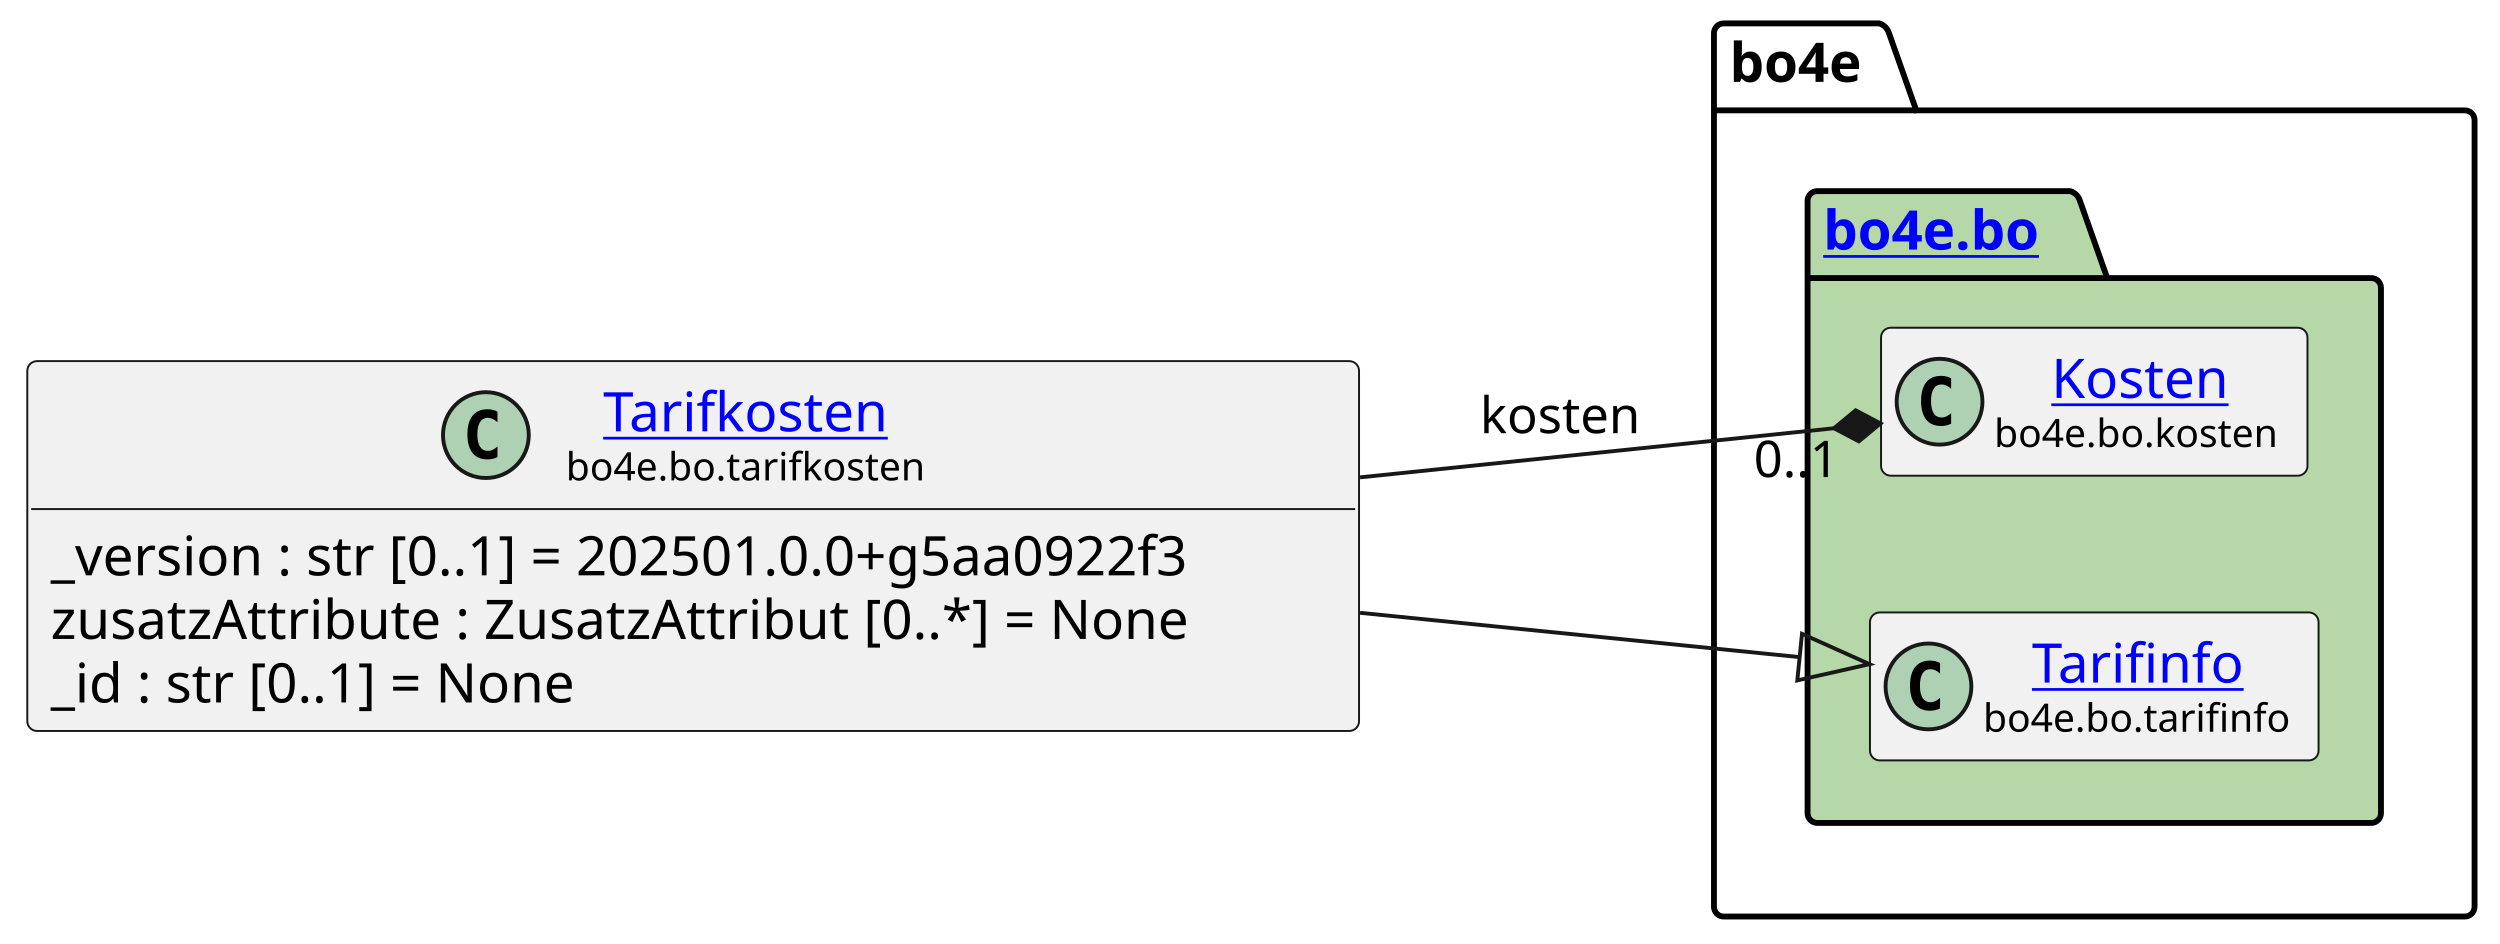
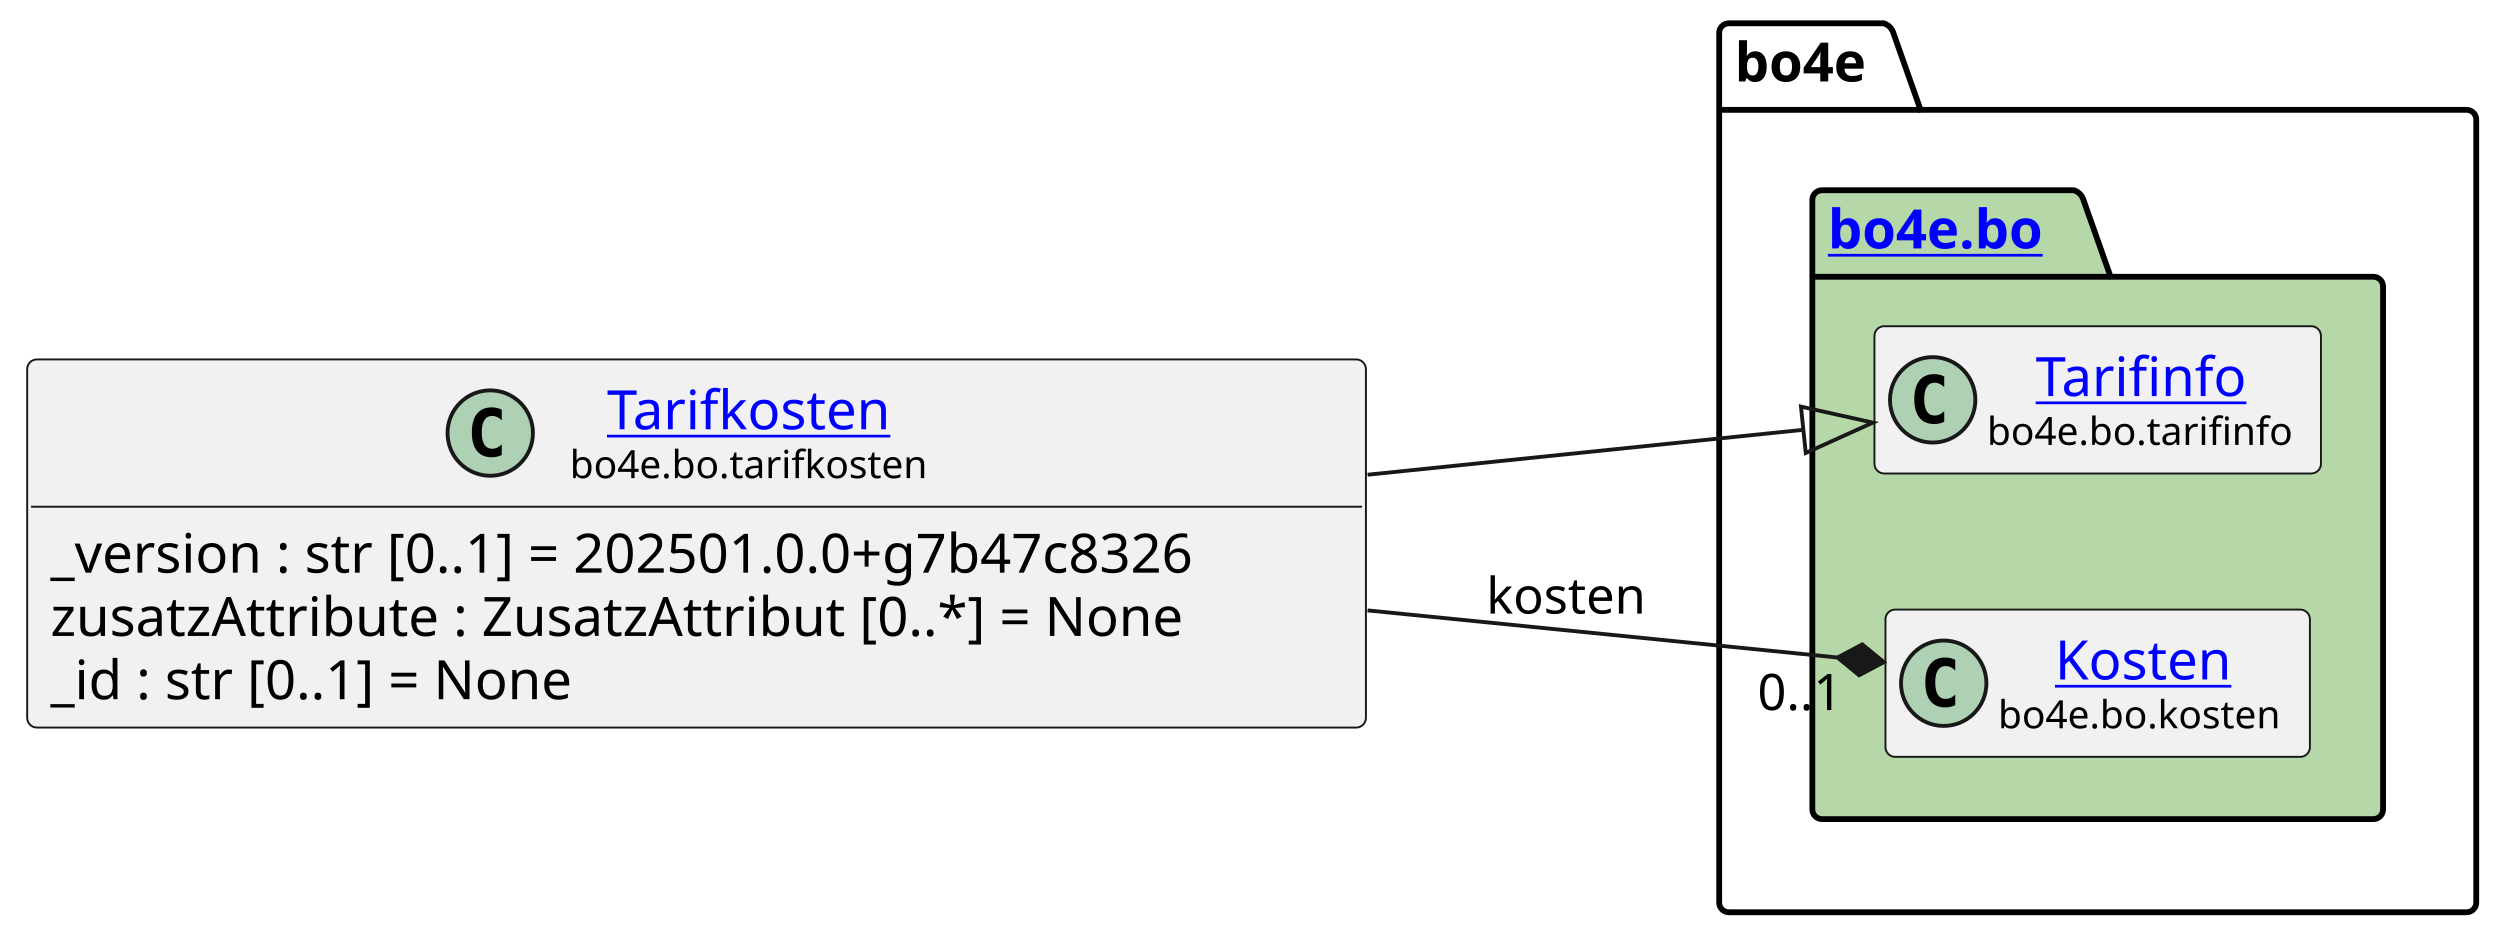
- <svg xmlns="http://www.w3.org/2000/svg" xmlns:xlink="http://www.w3.org/1999/xlink" contentStyleType="text/css" data-diagram-type="CLASS" height="242px" preserveAspectRatio="none" style="width:641px;height:242px;background:#FFFFFF;" version="1.1" viewBox="0 0 641 242" width="641px" zoomAndPan="magnify">
+ <svg xmlns="http://www.w3.org/2000/svg" xmlns:xlink="http://www.w3.org/1999/xlink" contentStyleType="text/css" data-diagram-type="CLASS" height="242px" preserveAspectRatio="none" style="width:644px;height:242px;background:#FFFFFF;" version="1.1" viewBox="0 0 644 242" width="644px" zoomAndPan="magnify">
  <defs />
  <g>
    <g class="cluster" data-entity="bo4e" data-source-line="10" data-uid="ent0005" id="cluster_bo4e">
-       <path d="M441.96,6 L481.836,6 A3.75,3.75 0 0 1 484.336,8.5 L491.336,28.297 L631.98,28.297 A2.5,2.5 0 0 1 634.48,30.797 L634.48,232.5 A2.5,2.5 0 0 1 631.98,235 L441.96,235 A2.5,2.5 0 0 1 439.46,232.5 L439.46,8.5 A2.5,2.5 0 0 1 441.96,6" fill="none" style="stroke:#000000;stroke-width:1.5;" />
-       <line style="stroke:#000000;stroke-width:1.5;" x1="439.46" x2="491.336" y1="28.297" y2="28.297" />
-       <text fill="#000000" font-family="sans-serif" font-size="14" font-weight="bold" lengthAdjust="spacing" textLength="38.876" x="443.46" y="20.995">bo4e</text>
+       <path d="M445.36,6 L485.236,6 A3.75,3.75 0 0 1 487.736,8.5 L494.736,28.297 L635.38,28.297 A2.5,2.5 0 0 1 637.88,30.797 L637.88,232.5 A2.5,2.5 0 0 1 635.38,235 L445.36,235 A2.5,2.5 0 0 1 442.86,232.5 L442.86,8.5 A2.5,2.5 0 0 1 445.36,6" fill="none" style="stroke:#000000;stroke-width:1.5;" />
+       <line style="stroke:#000000;stroke-width:1.5;" x1="442.86" x2="494.736" y1="28.297" y2="28.297" />
+       <text fill="#000000" font-family="sans-serif" font-size="14" font-weight="bold" lengthAdjust="spacing" textLength="38.876" x="446.86" y="20.995">bo4e</text>
    </g>
    <g class="cluster" data-entity="bo" data-source-line="9" data-uid="ent0003" id="cluster_bo">
-       <path d="M465.96,49 L530.794,49 A3.75,3.75 0 0 1 533.294,51.5 L540.294,71.297 L607.98,71.297 A2.5,2.5 0 0 1 610.48,73.797 L610.48,208.5 A2.5,2.5 0 0 1 607.98,211 L465.96,211 A2.5,2.5 0 0 1 463.46,208.5 L463.46,51.5 A2.5,2.5 0 0 1 465.96,49" fill="#B6D7A8" style="stroke:#000000;stroke-width:1.5;" />
-       <line style="stroke:#000000;stroke-width:1.5;" x1="463.46" x2="540.294" y1="71.297" y2="71.297" />
+       <path d="M469.36,49 L534.194,49 A3.75,3.75 0 0 1 536.694,51.5 L543.694,71.297 L611.38,71.297 A2.5,2.5 0 0 1 613.88,73.797 L613.88,208.5 A2.5,2.5 0 0 1 611.38,211 L469.36,211 A2.5,2.5 0 0 1 466.86,208.5 L466.86,51.5 A2.5,2.5 0 0 1 469.36,49" fill="#B6D7A8" style="stroke:#000000;stroke-width:1.5;" />
+       <line style="stroke:#000000;stroke-width:1.5;" x1="466.86" x2="543.694" y1="71.297" y2="71.297" />
      <a href="file:////home/runner/work/BO4E-python/BO4E-python/docs/../.tox/docs/tmp/html/api/bo4e.bo.html" target="_top" title="file:////home/runner/work/BO4E-python/BO4E-python/docs/../.tox/docs/tmp/html/api/bo4e.bo.html" xlink:actuate="onRequest" xlink:href="file:////home/runner/work/BO4E-python/BO4E-python/docs/../.tox/docs/tmp/html/api/bo4e.bo.html" xlink:show="new" xlink:title="file:////home/runner/work/BO4E-python/BO4E-python/docs/../.tox/docs/tmp/html/api/bo4e.bo.html" xlink:type="simple">
-         <text fill="#0000FF" font-family="sans-serif" font-size="14" font-weight="bold" lengthAdjust="spacing" text-decoration="underline" textLength="63.834" x="467.46" y="63.995">bo4e.bo</text>
+         <text fill="#0000FF" font-family="sans-serif" font-size="14" font-weight="bold" lengthAdjust="spacing" text-decoration="underline" textLength="63.834" x="470.86" y="63.995">bo4e.bo</text>
      </a>
    </g>
-     <g class="entity" data-entity="Kosten" data-source-line="10" data-uid="ent0004" id="entity_Kosten">
-       <rect fill="#F1F1F1" height="37.938" rx="2.5" ry="2.5" style="stroke:#181818;stroke-width:0.5;" width="109.334" x="482.3" y="84.03" />
-       <ellipse cx="497.3" cy="102.999" fill="#ADD1B2" rx="11" ry="11" style="stroke:#181818;stroke-width:1;" />
-       <path d="M500.269,108.639 Q499.691,108.936 499.05,109.077 Q498.409,109.233 497.706,109.233 Q495.206,109.233 493.878,107.593 Q492.566,105.936 492.566,102.811 Q492.566,99.686 493.878,98.03 Q495.206,96.374 497.706,96.374 Q498.409,96.374 499.05,96.53 Q499.706,96.686 500.269,96.983 L500.269,99.702 Q499.644,99.124 499.05,98.858 Q498.456,98.577 497.831,98.577 Q496.488,98.577 495.8,99.655 Q495.113,100.718 495.113,102.811 Q495.113,104.905 495.8,105.983 Q496.488,107.046 497.831,107.046 Q498.456,107.046 499.05,106.78 Q499.644,106.499 500.269,105.921 L500.269,108.639 Z " fill="#000000" />
+     <g class="entity" data-entity="Tarifinfo" data-source-line="10" data-uid="ent0004" id="entity_Tarifinfo">
+       <rect fill="#F1F1F1" height="37.938" rx="2.5" ry="2.5" style="stroke:#181818;stroke-width:0.5;" width="115.018" x="482.86" y="84.03" />
+       <ellipse cx="497.86" cy="102.999" fill="#ADD1B2" rx="11" ry="11" style="stroke:#181818;stroke-width:1;" />
+       <path d="M500.829,108.639 Q500.251,108.936 499.61,109.077 Q498.969,109.233 498.266,109.233 Q495.766,109.233 494.438,107.593 Q493.126,105.936 493.126,102.811 Q493.126,99.686 494.438,98.03 Q495.766,96.374 498.266,96.374 Q498.969,96.374 499.61,96.53 Q500.266,96.686 500.829,96.983 L500.829,99.702 Q500.204,99.124 499.61,98.858 Q499.016,98.577 498.391,98.577 Q497.048,98.577 496.36,99.655 Q495.673,100.718 495.673,102.811 Q495.673,104.905 496.36,105.983 Q497.048,107.046 498.391,107.046 Q499.016,107.046 499.61,106.78 Q500.204,106.499 500.829,105.921 L500.829,108.639 Z " fill="#000000" />
+       <a href="file:////home/runner/work/BO4E-python/BO4E-python/docs/../.tox/docs/tmp/html/api/bo4e.bo.html#bo4e.bo.tarifinfo.Tarifinfo" target="_top" title="file:////home/runner/work/BO4E-python/BO4E-python/docs/../.tox/docs/tmp/html/api/bo4e.bo.html#bo4e.bo.tarifinfo.Tarifinfo" xlink:actuate="onRequest" xlink:href="file:////home/runner/work/BO4E-python/BO4E-python/docs/../.tox/docs/tmp/html/api/bo4e.bo.html#bo4e.bo.tarifinfo.Tarifinfo" xlink:show="new" xlink:title="file:////home/runner/work/BO4E-python/BO4E-python/docs/../.tox/docs/tmp/html/api/bo4e.bo.html#bo4e.bo.tarifinfo.Tarifinfo" xlink:type="simple">
+         <text fill="#0000FF" font-family="sans-serif" font-size="14" lengthAdjust="spacing" text-decoration="underline" textLength="57.962" x="524.388" y="102.025">Tarifinfo</text>
+       </a>
+       <text fill="#000000" font-family="sans-serif" font-size="10" lengthAdjust="spacing" textLength="83.018" x="511.86" y="114.609">bo4e.bo.tarifinfo</text>
+     </g>
+     <g class="entity" data-entity="Kosten" data-source-line="11" data-uid="ent0006" id="entity_Kosten">
+       <rect fill="#F1F1F1" height="37.938" rx="2.5" ry="2.5" style="stroke:#181818;stroke-width:0.5;" width="109.334" x="485.7" y="157.03" />
+       <ellipse cx="500.7" cy="175.999" fill="#ADD1B2" rx="11" ry="11" style="stroke:#181818;stroke-width:1;" />
+       <path d="M503.669,181.639 Q503.091,181.936 502.45,182.077 Q501.809,182.233 501.106,182.233 Q498.606,182.233 497.278,180.593 Q495.966,178.936 495.966,175.811 Q495.966,172.686 497.278,171.03 Q498.606,169.374 501.106,169.374 Q501.809,169.374 502.45,169.53 Q503.106,169.686 503.669,169.983 L503.669,172.702 Q503.044,172.124 502.45,171.858 Q501.856,171.577 501.231,171.577 Q499.887,171.577 499.2,172.655 Q498.512,173.718 498.512,175.811 Q498.512,177.905 499.2,178.983 Q499.887,180.046 501.231,180.046 Q501.856,180.046 502.45,179.78 Q503.044,179.499 503.669,178.921 L503.669,181.639 Z " fill="#000000" />
      <a href="file:////home/runner/work/BO4E-python/BO4E-python/docs/../.tox/docs/tmp/html/api/bo4e.bo.html#bo4e.bo.kosten.Kosten" target="_top" title="file:////home/runner/work/BO4E-python/BO4E-python/docs/../.tox/docs/tmp/html/api/bo4e.bo.html#bo4e.bo.kosten.Kosten" xlink:actuate="onRequest" xlink:href="file:////home/runner/work/BO4E-python/BO4E-python/docs/../.tox/docs/tmp/html/api/bo4e.bo.html#bo4e.bo.kosten.Kosten" xlink:show="new" xlink:title="file:////home/runner/work/BO4E-python/BO4E-python/docs/../.tox/docs/tmp/html/api/bo4e.bo.html#bo4e.bo.kosten.Kosten" xlink:type="simple">
-         <text fill="#0000FF" font-family="sans-serif" font-size="14" lengthAdjust="spacing" text-decoration="underline" textLength="48.016" x="525.959" y="102.025">Kosten</text>
+         <text fill="#0000FF" font-family="sans-serif" font-size="14" lengthAdjust="spacing" text-decoration="underline" textLength="48.016" x="529.359" y="175.025">Kosten</text>
      </a>
-       <text fill="#000000" font-family="sans-serif" font-size="10" lengthAdjust="spacing" textLength="77.334" x="511.3" y="114.609">bo4e.bo.kosten</text>
-     </g>
-     <g class="entity" data-entity="Tarifinfo" data-source-line="11" data-uid="ent0006" id="entity_Tarifinfo">
-       <rect fill="#F1F1F1" height="37.938" rx="2.5" ry="2.5" style="stroke:#181818;stroke-width:0.5;" width="115.018" x="479.46" y="157.03" />
-       <ellipse cx="494.46" cy="175.999" fill="#ADD1B2" rx="11" ry="11" style="stroke:#181818;stroke-width:1;" />
-       <path d="M497.429,181.639 Q496.851,181.936 496.21,182.077 Q495.569,182.233 494.866,182.233 Q492.366,182.233 491.038,180.593 Q489.726,178.936 489.726,175.811 Q489.726,172.686 491.038,171.03 Q492.366,169.374 494.866,169.374 Q495.569,169.374 496.21,169.53 Q496.866,169.686 497.429,169.983 L497.429,172.702 Q496.804,172.124 496.21,171.858 Q495.616,171.577 494.991,171.577 Q493.647,171.577 492.96,172.655 Q492.272,173.718 492.272,175.811 Q492.272,177.905 492.96,178.983 Q493.647,180.046 494.991,180.046 Q495.616,180.046 496.21,179.78 Q496.804,179.499 497.429,178.921 L497.429,181.639 Z " fill="#000000" />
-       <a href="file:////home/runner/work/BO4E-python/BO4E-python/docs/../.tox/docs/tmp/html/api/bo4e.bo.html#bo4e.bo.tarifinfo.Tarifinfo" target="_top" title="file:////home/runner/work/BO4E-python/BO4E-python/docs/../.tox/docs/tmp/html/api/bo4e.bo.html#bo4e.bo.tarifinfo.Tarifinfo" xlink:actuate="onRequest" xlink:href="file:////home/runner/work/BO4E-python/BO4E-python/docs/../.tox/docs/tmp/html/api/bo4e.bo.html#bo4e.bo.tarifinfo.Tarifinfo" xlink:show="new" xlink:title="file:////home/runner/work/BO4E-python/BO4E-python/docs/../.tox/docs/tmp/html/api/bo4e.bo.html#bo4e.bo.tarifinfo.Tarifinfo" xlink:type="simple">
-         <text fill="#0000FF" font-family="sans-serif" font-size="14" lengthAdjust="spacing" text-decoration="underline" textLength="57.962" x="520.988" y="175.025">Tarifinfo</text>
-       </a>
-       <text fill="#000000" font-family="sans-serif" font-size="10" lengthAdjust="spacing" textLength="83.018" x="508.46" y="187.609">bo4e.bo.tarifinfo</text>
+       <text fill="#000000" font-family="sans-serif" font-size="10" lengthAdjust="spacing" textLength="77.334" x="514.7" y="187.609">bo4e.bo.kosten</text>
    </g>
    <g class="entity" data-entity="Tarifkosten" data-source-line="3" data-uid="ent0002" id="entity_Tarifkosten">
-       <rect fill="#F1F1F1" height="94.828" rx="2.5" ry="2.5" style="stroke:#181818;stroke-width:0.5;" width="341.458" x="7" y="92.59" />
-       <ellipse cx="124.582" cy="111.559" fill="#ADD1B2" rx="11" ry="11" style="stroke:#181818;stroke-width:1;" />
-       <path d="M127.551,117.199 Q126.973,117.496 126.332,117.637 Q125.692,117.793 124.989,117.793 Q122.489,117.793 121.161,116.153 Q119.848,114.496 119.848,111.371 Q119.848,108.246 121.161,106.59 Q122.489,104.934 124.989,104.934 Q125.692,104.934 126.332,105.09 Q126.989,105.246 127.551,105.543 L127.551,108.262 Q126.926,107.684 126.332,107.418 Q125.739,107.137 125.114,107.137 Q123.77,107.137 123.082,108.215 Q122.395,109.278 122.395,111.371 Q122.395,113.465 123.082,114.543 Q123.77,115.606 125.114,115.606 Q125.739,115.606 126.332,115.34 Q126.926,115.059 127.551,114.481 L127.551,117.199 Z " fill="#000000" />
+       <rect fill="#F1F1F1" height="94.828" rx="2.5" ry="2.5" style="stroke:#181818;stroke-width:0.5;" width="344.862" x="7" y="92.59" />
+       <ellipse cx="126.285" cy="111.559" fill="#ADD1B2" rx="11" ry="11" style="stroke:#181818;stroke-width:1;" />
+       <path d="M129.253,117.199 Q128.675,117.496 128.035,117.637 Q127.394,117.793 126.691,117.793 Q124.191,117.793 122.863,116.153 Q121.55,114.496 121.55,111.371 Q121.55,108.246 122.863,106.59 Q124.191,104.934 126.691,104.934 Q127.394,104.934 128.035,105.09 Q128.691,105.246 129.253,105.543 L129.253,108.262 Q128.628,107.684 128.035,107.418 Q127.441,107.137 126.816,107.137 Q125.472,107.137 124.785,108.215 Q124.097,109.278 124.097,111.371 Q124.097,113.465 124.785,114.543 Q125.472,115.606 126.816,115.606 Q127.441,115.606 128.035,115.34 Q128.628,115.059 129.253,114.481 L129.253,117.199 Z " fill="#000000" />
      <a href="file:////home/runner/work/BO4E-python/BO4E-python/docs/../.tox/docs/tmp/html/api/bo4e.bo.html#bo4e.bo.tarifkosten.Tarifkosten" target="_top" title="file:////home/runner/work/BO4E-python/BO4E-python/docs/../.tox/docs/tmp/html/api/bo4e.bo.html#bo4e.bo.tarifkosten.Tarifkosten" xlink:actuate="onRequest" xlink:href="file:////home/runner/work/BO4E-python/BO4E-python/docs/../.tox/docs/tmp/html/api/bo4e.bo.html#bo4e.bo.tarifkosten.Tarifkosten" xlink:show="new" xlink:title="file:////home/runner/work/BO4E-python/BO4E-python/docs/../.tox/docs/tmp/html/api/bo4e.bo.html#bo4e.bo.tarifkosten.Tarifkosten" xlink:type="simple">
-         <text fill="#0000FF" font-family="sans-serif" font-size="14" lengthAdjust="spacing" text-decoration="underline" textLength="78.647" x="154.655" y="110.585">Tarifkosten</text>
+         <text fill="#0000FF" font-family="sans-serif" font-size="14" lengthAdjust="spacing" text-decoration="underline" textLength="78.647" x="156.357" y="110.585">Tarifkosten</text>
      </a>
-       <text fill="#000000" font-family="sans-serif" font-size="10" lengthAdjust="spacing" textLength="97.793" x="145.083" y="123.169">bo4e.bo.tarifkosten</text>
-       <line style="stroke:#181818;stroke-width:0.5;" x1="8" x2="347.458" y1="130.528" y2="130.528" />
-       <text fill="#000000" font-family="sans-serif" font-size="14" lengthAdjust="spacing" textLength="329.458" x="13" y="147.523">_version : str [0..1] = 202501.0.0+g5aa0922f3</text>
+       <text fill="#000000" font-family="sans-serif" font-size="10" lengthAdjust="spacing" textLength="97.793" x="146.785" y="123.169">bo4e.bo.tarifkosten</text>
+       <line style="stroke:#181818;stroke-width:0.5;" x1="8" x2="350.862" y1="130.528" y2="130.528" />
+       <text fill="#000000" font-family="sans-serif" font-size="14" lengthAdjust="spacing" textLength="332.862" x="13" y="147.523">_version : str [0..1] = 202501.0.0+g7b47c8326</text>
      <text fill="#000000" font-family="sans-serif" font-size="14" lengthAdjust="spacing" textLength="318.575" x="13" y="163.82">zusatzAttribute : ZusatzAttribut [0..*] = None</text>
      <text fill="#000000" font-family="sans-serif" font-size="14" lengthAdjust="spacing" textLength="151.177" x="13" y="180.116">_id : str [0..1] = None</text>
    </g>
    <g class="link" data-entity-1="Tarifkosten" data-entity-2="Tarifinfo" data-source-line="14" data-uid="lnk7" id="link_Tarifkosten_Tarifinfo">
-       <path codeLine="14" d="M348.72,157.13 C395.84,161.88 425.861,164.907 461.43,168.488" fill="none" id="Tarifkosten-to-Tarifinfo" style="stroke:#181818;stroke-width:1;" />
-       <polygon fill="none" points="479.34,170.29,462.031,162.518,460.83,174.457,479.34,170.29" style="stroke:#181818;stroke-width:1;" />
+       <path codeLine="14" d="M352.28,122.29 C399.28,117.44 429.075,114.362 464.545,110.713" fill="none" id="Tarifkosten-to-Tarifinfo" style="stroke:#181818;stroke-width:1;" />
+       <polygon fill="none" points="482.45,108.87,463.93,104.744,465.159,116.681,482.45,108.87" style="stroke:#181818;stroke-width:1;" />
    </g>
    <g class="link" data-entity-1="Tarifkosten" data-entity-2="Kosten" data-source-line="15" data-uid="lnk8" id="link_Tarifkosten_Kosten">
-       <path codeLine="15" d="M348.72,122.39 C397.1,117.38 434.394,113.516 470.224,109.806" fill="none" id="Tarifkosten-to-Kosten" style="stroke:#181818;stroke-width:1;" />
-       <polygon fill="#181818" points="482.16,108.57,475.78,105.209,470.224,109.806,476.604,113.167,482.16,108.57" style="stroke:#181818;stroke-width:1;" />
-       <text fill="#000000" font-family="sans-serif" font-size="13" lengthAdjust="spacing" textLength="43.589" x="379.46" y="111.067">kosten</text>
-       <text fill="#000000" font-family="sans-serif" font-size="13" lengthAdjust="spacing" textLength="24.807" x="449.652" y="122.32">0..1</text>
+       <path codeLine="15" d="M352.28,157.24 C400.54,162.08 437.6,165.794 473.34,169.374" fill="none" id="Tarifkosten-to-Kosten" style="stroke:#181818;stroke-width:1;" />
+       <polygon fill="#181818" points="485.28,170.57,479.709,165.992,473.34,169.374,478.911,173.952,485.28,170.57" style="stroke:#181818;stroke-width:1;" />
+       <text fill="#000000" font-family="sans-serif" font-size="13" lengthAdjust="spacing" textLength="43.589" x="382.86" y="158.067">kosten</text>
+       <text fill="#000000" font-family="sans-serif" font-size="13" lengthAdjust="spacing" textLength="24.807" x="452.736" y="182.911">0..1</text>
    </g>
  </g>
</svg>
